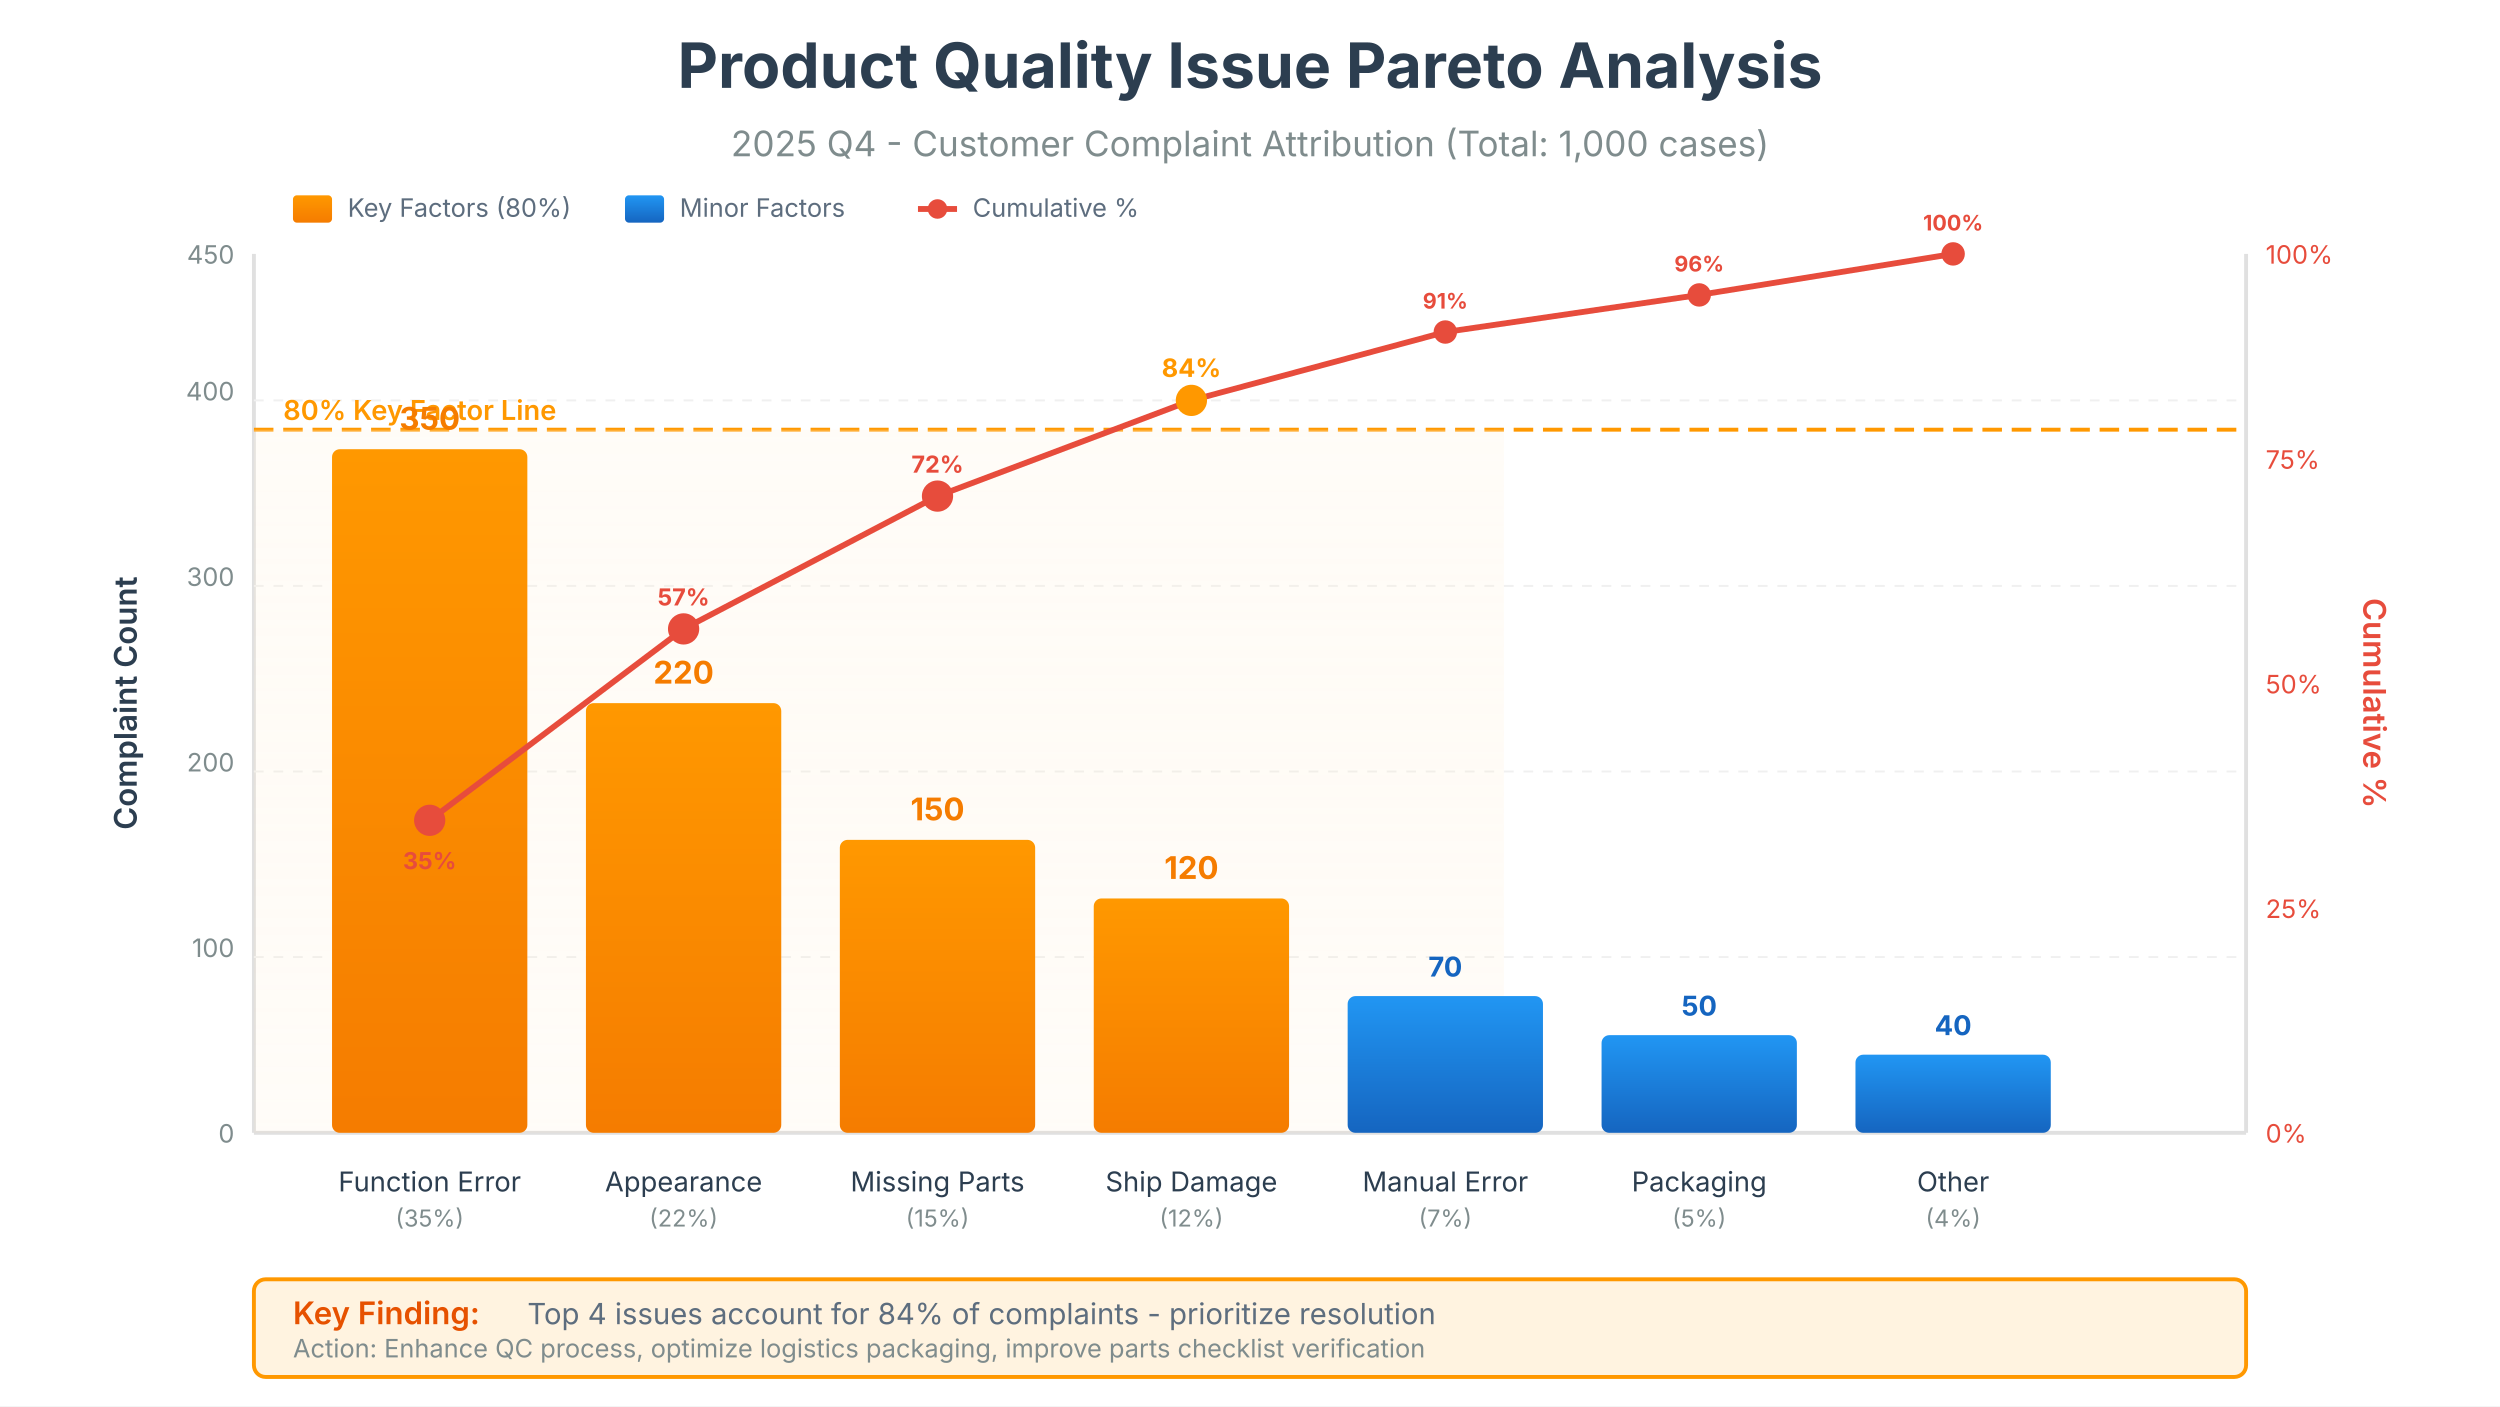
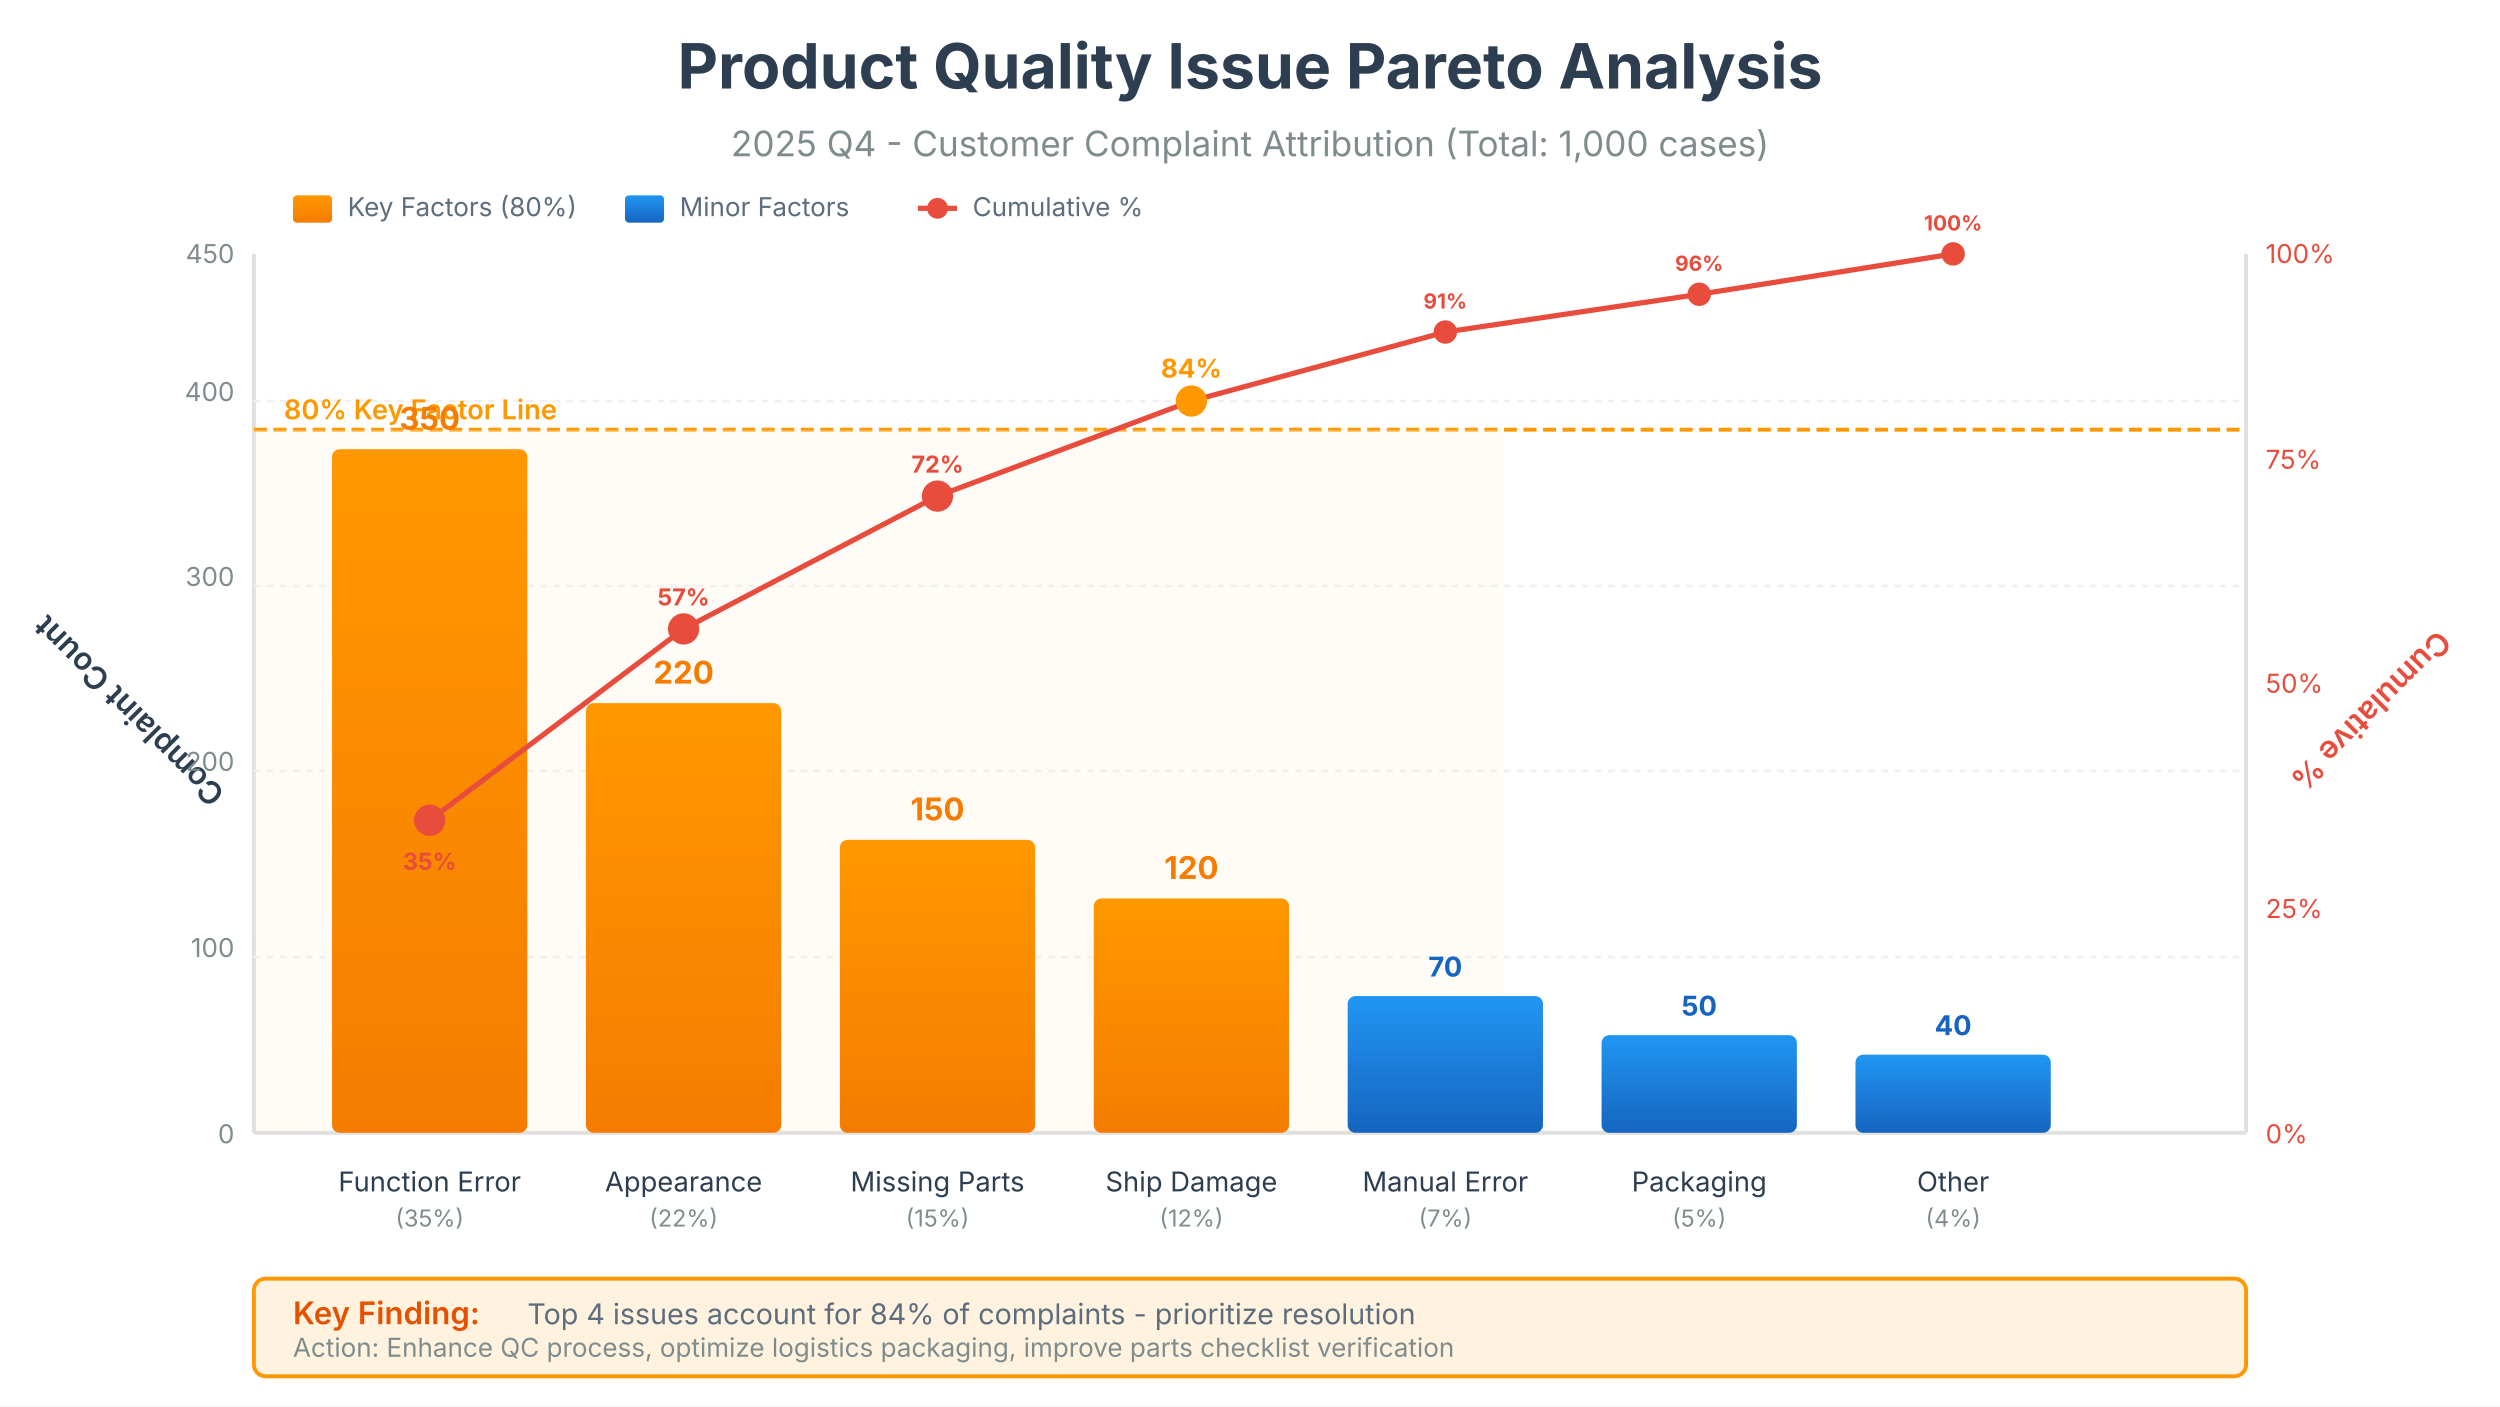
- <svg xmlns="http://www.w3.org/2000/svg" viewBox="0 0 1280 720" width="1280" height="720">
+ <svg xmlns="http://www.w3.org/2000/svg" viewBox="0 0 1920 1080" width="1920" height="1080">
  <defs>
    <linearGradient id="paretoBarGrad" x1="0%" y1="0%" x2="0%" y2="100%">
      <stop offset="0%" style="stop-color:#2196F3;stop-opacity:1" />
      <stop offset="100%" style="stop-color:#1565C0;stop-opacity:1" />
    </linearGradient>
    <linearGradient id="paretoBarHighlight" x1="0%" y1="0%" x2="0%" y2="100%">
      <stop offset="0%" style="stop-color:#FF9800;stop-opacity:1" />
      <stop offset="100%" style="stop-color:#F57C00;stop-opacity:1" />
    </linearGradient>
    <linearGradient id="cumulativeLineGrad" x1="0%" y1="0%" x2="100%" y2="0%">
      <stop offset="0%" style="stop-color:#E74C3C;stop-opacity:1" />
      <stop offset="100%" style="stop-color:#C0392B;stop-opacity:1" />
    </linearGradient>
    <linearGradient id="areaFill80" x1="0%" y1="0%" x2="0%" y2="100%">
      <stop offset="0%" style="stop-color:#FFF3E0;stop-opacity:0.8" />
      <stop offset="100%" style="stop-color:#FFE0B2;stop-opacity:0.3" />
    </linearGradient>
  </defs>
-   <rect width="1280" height="720" fill="#FFFFFF" />
-   <text x="640" y="45" font-family="-apple-system, BlinkMacSystemFont, 'Segoe UI', 'PingFang SC', 'Microsoft YaHei', sans-serif" font-size="32" font-weight="bold" fill="#2C3E50" text-anchor="middle">
+   <rect width="1920" height="1080" fill="#FFFFFF" />
+   <text x="960" y="68" font-family="-apple-system, BlinkMacSystemFont, 'Segoe UI', 'PingFang SC', 'Microsoft YaHei', sans-serif" font-size="48" font-weight="bold" fill="#2C3E50" text-anchor="middle">
    <tspan>Product Quality Issue Pareto Analysis</tspan>
  </text>
-   <text x="640" y="80" font-family="-apple-system, BlinkMacSystemFont, 'Segoe UI', 'PingFang SC', 'Microsoft YaHei', sans-serif" font-size="18" fill="#7F8C8D" text-anchor="middle">
+   <text x="960" y="120" font-family="-apple-system, BlinkMacSystemFont, 'Segoe UI', 'PingFang SC', 'Microsoft YaHei', sans-serif" font-size="27" fill="#7F8C8D" text-anchor="middle">
    <tspan>2025 Q4 - Customer Complaint Attribution (Total: 1,000 cases)</tspan>
  </text>
-   <g id="legend" transform="translate(150, 100)">
-     <rect x="0" y="0" width="20" height="14" fill="url(#paretoBarHighlight)" rx="2" />
-     <text x="28" y="11" font-family="-apple-system, BlinkMacSystemFont, 'Segoe UI', 'PingFang SC', 'Microsoft YaHei', sans-serif" font-size="13" fill="#5D6D7E">
+   <g id="legend" transform="translate(225, 150)">
+     <rect x="0" y="0" width="30" height="21" fill="url(#paretoBarHighlight)" rx="3" />
+     <text x="42" y="16" font-family="-apple-system, BlinkMacSystemFont, 'Segoe UI', 'PingFang SC', 'Microsoft YaHei', sans-serif" font-size="20" fill="#5D6D7E">
      <tspan>Key Factors (80%)</tspan>
    </text>
-     <rect x="170" y="0" width="20" height="14" fill="url(#paretoBarGrad)" rx="2" />
-     <text x="198" y="11" font-family="-apple-system, BlinkMacSystemFont, 'Segoe UI', 'PingFang SC', 'Microsoft YaHei', sans-serif" font-size="13" fill="#5D6D7E">
+     <rect x="255" y="0" width="30" height="21" fill="url(#paretoBarGrad)" rx="3" />
+     <text x="297" y="16" font-family="-apple-system, BlinkMacSystemFont, 'Segoe UI', 'PingFang SC', 'Microsoft YaHei', sans-serif" font-size="20" fill="#5D6D7E">
      <tspan>Minor Factors</tspan>
    </text>
-     <line x1="320" y1="7" x2="340" y2="7" stroke="#E74C3C" stroke-width="3" />
-     <circle cx="330" cy="7" r="5" fill="#E74C3C" />
-     <text x="348" y="11" font-family="-apple-system, BlinkMacSystemFont, 'Segoe UI', 'PingFang SC', 'Microsoft YaHei', sans-serif" font-size="13" fill="#5D6D7E">
+     <line x1="480" y1="10" x2="510" y2="10" stroke="#E74C3C" stroke-width="4" />
+     <circle cx="495" cy="10" r="8" fill="#E74C3C" />
+     <text x="522" y="16" font-family="-apple-system, BlinkMacSystemFont, 'Segoe UI', 'PingFang SC', 'Microsoft YaHei', sans-serif" font-size="20" fill="#5D6D7E">
      <tspan>Cumulative %</tspan>
    </text>
  </g>
-   <line x1="130" y1="130" x2="130" y2="580" stroke="#E0E0E0" stroke-width="2" />
-   <text x="70" y="360" font-family="-apple-system, BlinkMacSystemFont, 'Segoe UI', 'PingFang SC', 'Microsoft YaHei', sans-serif" font-size="16" font-weight="600" fill="#2C3E50" text-anchor="middle" transform="rotate(-90, 70, 360)">
+   <line x1="195" y1="195" x2="195" y2="870" stroke="#E0E0E0" stroke-width="3" />
+   <text x="105" y="540" font-family="-apple-system, BlinkMacSystemFont, 'Segoe UI', 'PingFang SC', 'Microsoft YaHei', sans-serif" font-size="24" font-weight="600" fill="#2C3E50" text-anchor="middle" transform="rotate(-135, 105, 540)">
    <tspan>Complaint Count</tspan>
  </text>
-   <text x="120" y="585" font-family="-apple-system, BlinkMacSystemFont, 'Segoe UI', sans-serif" font-size="13" fill="#7F8C8D" text-anchor="end">
+   <text x="180" y="878" font-family="-apple-system, BlinkMacSystemFont, 'Segoe UI', sans-serif" font-size="20" fill="#7F8C8D" text-anchor="end">
    <tspan>0</tspan>
  </text>
-   <text x="120" y="490" font-family="-apple-system, BlinkMacSystemFont, 'Segoe UI', sans-serif" font-size="13" fill="#7F8C8D" text-anchor="end">
+   <text x="180" y="735" font-family="-apple-system, BlinkMacSystemFont, 'Segoe UI', sans-serif" font-size="20" fill="#7F8C8D" text-anchor="end">
    <tspan>100</tspan>
  </text>
-   <text x="120" y="395" font-family="-apple-system, BlinkMacSystemFont, 'Segoe UI', sans-serif" font-size="13" fill="#7F8C8D" text-anchor="end">
+   <text x="180" y="592" font-family="-apple-system, BlinkMacSystemFont, 'Segoe UI', sans-serif" font-size="20" fill="#7F8C8D" text-anchor="end">
    <tspan>200</tspan>
  </text>
-   <text x="120" y="300" font-family="-apple-system, BlinkMacSystemFont, 'Segoe UI', sans-serif" font-size="13" fill="#7F8C8D" text-anchor="end">
+   <text x="180" y="450" font-family="-apple-system, BlinkMacSystemFont, 'Segoe UI', sans-serif" font-size="20" fill="#7F8C8D" text-anchor="end">
    <tspan>300</tspan>
  </text>
-   <text x="120" y="205" font-family="-apple-system, BlinkMacSystemFont, 'Segoe UI', sans-serif" font-size="13" fill="#7F8C8D" text-anchor="end">
+   <text x="180" y="308" font-family="-apple-system, BlinkMacSystemFont, 'Segoe UI', sans-serif" font-size="20" fill="#7F8C8D" text-anchor="end">
    <tspan>400</tspan>
  </text>
-   <text x="120" y="135" font-family="-apple-system, BlinkMacSystemFont, 'Segoe UI', sans-serif" font-size="13" fill="#7F8C8D" text-anchor="end">
+   <text x="180" y="202" font-family="-apple-system, BlinkMacSystemFont, 'Segoe UI', sans-serif" font-size="20" fill="#7F8C8D" text-anchor="end">
    <tspan>450</tspan>
  </text>
-   <line x1="1150" y1="130" x2="1150" y2="580" stroke="#E0E0E0" stroke-width="2" />
-   <text x="1210" y="360" font-family="-apple-system, BlinkMacSystemFont, 'Segoe UI', 'PingFang SC', 'Microsoft YaHei', sans-serif" font-size="16" font-weight="600" fill="#E74C3C" text-anchor="middle" transform="rotate(90, 1210, 360)">
+   <line x1="1725" y1="195" x2="1725" y2="870" stroke="#E0E0E0" stroke-width="3" />
+   <text x="1815" y="540" font-family="-apple-system, BlinkMacSystemFont, 'Segoe UI', 'PingFang SC', 'Microsoft YaHei', sans-serif" font-size="24" font-weight="600" fill="#E74C3C" text-anchor="middle" transform="rotate(135, 1815, 540)">
    <tspan>Cumulative %</tspan>
  </text>
-   <text x="1160" y="585" font-family="-apple-system, BlinkMacSystemFont, 'Segoe UI', sans-serif" font-size="13" fill="#E74C3C">
+   <text x="1740" y="878" font-family="-apple-system, BlinkMacSystemFont, 'Segoe UI', sans-serif" font-size="20" fill="#E74C3C">
    <tspan>0%</tspan>
  </text>
-   <text x="1160" y="470" font-family="-apple-system, BlinkMacSystemFont, 'Segoe UI', sans-serif" font-size="13" fill="#E74C3C">
+   <text x="1740" y="705" font-family="-apple-system, BlinkMacSystemFont, 'Segoe UI', sans-serif" font-size="20" fill="#E74C3C">
    <tspan>25%</tspan>
  </text>
-   <text x="1160" y="355" font-family="-apple-system, BlinkMacSystemFont, 'Segoe UI', sans-serif" font-size="13" fill="#E74C3C">
+   <text x="1740" y="532" font-family="-apple-system, BlinkMacSystemFont, 'Segoe UI', sans-serif" font-size="20" fill="#E74C3C">
    <tspan>50%</tspan>
  </text>
-   <text x="1160" y="240" font-family="-apple-system, BlinkMacSystemFont, 'Segoe UI', sans-serif" font-size="13" fill="#E74C3C">
+   <text x="1740" y="360" font-family="-apple-system, BlinkMacSystemFont, 'Segoe UI', sans-serif" font-size="20" fill="#E74C3C">
    <tspan>75%</tspan>
  </text>
-   <text x="1160" y="135" font-family="-apple-system, BlinkMacSystemFont, 'Segoe UI', sans-serif" font-size="13" fill="#E74C3C">
+   <text x="1740" y="202" font-family="-apple-system, BlinkMacSystemFont, 'Segoe UI', sans-serif" font-size="20" fill="#E74C3C">
    <tspan>100%</tspan>
  </text>
-   <line x1="130" y1="580" x2="1150" y2="580" stroke="#E0E0E0" stroke-width="2" />
-   <line x1="130" y1="490" x2="1150" y2="490" stroke="#F0F0F0" stroke-width="1" stroke-dasharray="5,5" />
-   <line x1="130" y1="395" x2="1150" y2="395" stroke="#F0F0F0" stroke-width="1" stroke-dasharray="5,5" />
-   <line x1="130" y1="300" x2="1150" y2="300" stroke="#F0F0F0" stroke-width="1" stroke-dasharray="5,5" />
-   <line x1="130" y1="205" x2="1150" y2="205" stroke="#F0F0F0" stroke-width="1" stroke-dasharray="5,5" />
-   <line x1="130" y1="220" x2="1150" y2="220" stroke="#FF9800" stroke-width="2" stroke-dasharray="10,5" />
-   <text x="145" y="215" font-family="-apple-system, BlinkMacSystemFont, 'Segoe UI', sans-serif" font-size="14" font-weight="600" fill="#FF9800">
+   <line x1="195" y1="870" x2="1725" y2="870" stroke="#E0E0E0" stroke-width="3" />
+   <line x1="195" y1="735" x2="1725" y2="735" stroke="#F0F0F0" stroke-width="2" stroke-dasharray="5,5" />
+   <line x1="195" y1="592" x2="1725" y2="592" stroke="#F0F0F0" stroke-width="2" stroke-dasharray="5,5" />
+   <line x1="195" y1="450" x2="1725" y2="450" stroke="#F0F0F0" stroke-width="2" stroke-dasharray="5,5" />
+   <line x1="195" y1="308" x2="1725" y2="308" stroke="#F0F0F0" stroke-width="2" stroke-dasharray="5,5" />
+   <line x1="195" y1="330" x2="1725" y2="330" stroke="#FF9800" stroke-width="3" stroke-dasharray="10,5" />
+   <text x="218" y="322" font-family="-apple-system, BlinkMacSystemFont, 'Segoe UI', sans-serif" font-size="21" font-weight="600" fill="#FF9800">
    <tspan>80% Key Factor Line</tspan>
  </text>
-   <rect x="130" y="220" width="640" height="360" fill="url(#areaFill80)" opacity="0.3" />
-   <rect x="170" y="230" width="100" height="350" fill="url(#paretoBarHighlight)" rx="4" />
-   <text x="220" y="220" font-family="-apple-system, BlinkMacSystemFont, 'Segoe UI', sans-serif" font-size="16" font-weight="bold" fill="#F57C00" text-anchor="middle">
+   <rect x="195" y="330" width="960" height="540" fill="url(#areaFill80)" opacity="0.3" />
+   <rect x="255" y="345" width="150" height="525" fill="url(#paretoBarHighlight)" rx="6" />
+   <text x="330" y="330" font-family="-apple-system, BlinkMacSystemFont, 'Segoe UI', sans-serif" font-size="24" font-weight="bold" fill="#F57C00" text-anchor="middle">
    <tspan>350</tspan>
  </text>
-   <text x="220" y="610" font-family="-apple-system, BlinkMacSystemFont, 'Segoe UI', 'PingFang SC', 'Microsoft YaHei', sans-serif" font-size="14" fill="#2C3E50" text-anchor="middle">
+   <text x="330" y="915" font-family="-apple-system, BlinkMacSystemFont, 'Segoe UI', 'PingFang SC', 'Microsoft YaHei', sans-serif" font-size="21" fill="#2C3E50" text-anchor="middle">
    <tspan>Function Error</tspan>
  </text>
-   <text x="220" y="628" font-family="-apple-system, BlinkMacSystemFont, 'Segoe UI', sans-serif" font-size="12" fill="#7F8C8D" text-anchor="middle">
+   <text x="330" y="942" font-family="-apple-system, BlinkMacSystemFont, 'Segoe UI', sans-serif" font-size="18" fill="#7F8C8D" text-anchor="middle">
    <tspan>(35%)</tspan>
  </text>
-   <rect x="300" y="360" width="100" height="220" fill="url(#paretoBarHighlight)" rx="4" />
-   <text x="350" y="350" font-family="-apple-system, BlinkMacSystemFont, 'Segoe UI', sans-serif" font-size="16" font-weight="bold" fill="#F57C00" text-anchor="middle">
+   <rect x="450" y="540" width="150" height="330" fill="url(#paretoBarHighlight)" rx="6" />
+   <text x="525" y="525" font-family="-apple-system, BlinkMacSystemFont, 'Segoe UI', sans-serif" font-size="24" font-weight="bold" fill="#F57C00" text-anchor="middle">
    <tspan>220</tspan>
  </text>
-   <text x="350" y="610" font-family="-apple-system, BlinkMacSystemFont, 'Segoe UI', 'PingFang SC', 'Microsoft YaHei', sans-serif" font-size="14" fill="#2C3E50" text-anchor="middle">
+   <text x="525" y="915" font-family="-apple-system, BlinkMacSystemFont, 'Segoe UI', 'PingFang SC', 'Microsoft YaHei', sans-serif" font-size="21" fill="#2C3E50" text-anchor="middle">
    <tspan>Appearance</tspan>
  </text>
-   <text x="350" y="628" font-family="-apple-system, BlinkMacSystemFont, 'Segoe UI', sans-serif" font-size="12" fill="#7F8C8D" text-anchor="middle">
+   <text x="525" y="942" font-family="-apple-system, BlinkMacSystemFont, 'Segoe UI', sans-serif" font-size="18" fill="#7F8C8D" text-anchor="middle">
    <tspan>(22%)</tspan>
  </text>
-   <rect x="430" y="430" width="100" height="150" fill="url(#paretoBarHighlight)" rx="4" />
-   <text x="480" y="420" font-family="-apple-system, BlinkMacSystemFont, 'Segoe UI', sans-serif" font-size="16" font-weight="bold" fill="#F57C00" text-anchor="middle">
+   <rect x="645" y="645" width="150" height="225" fill="url(#paretoBarHighlight)" rx="6" />
+   <text x="720" y="630" font-family="-apple-system, BlinkMacSystemFont, 'Segoe UI', sans-serif" font-size="24" font-weight="bold" fill="#F57C00" text-anchor="middle">
    <tspan>150</tspan>
  </text>
-   <text x="480" y="610" font-family="-apple-system, BlinkMacSystemFont, 'Segoe UI', 'PingFang SC', 'Microsoft YaHei', sans-serif" font-size="14" fill="#2C3E50" text-anchor="middle">
+   <text x="720" y="915" font-family="-apple-system, BlinkMacSystemFont, 'Segoe UI', 'PingFang SC', 'Microsoft YaHei', sans-serif" font-size="21" fill="#2C3E50" text-anchor="middle">
    <tspan>Missing Parts</tspan>
  </text>
-   <text x="480" y="628" font-family="-apple-system, BlinkMacSystemFont, 'Segoe UI', sans-serif" font-size="12" fill="#7F8C8D" text-anchor="middle">
+   <text x="720" y="942" font-family="-apple-system, BlinkMacSystemFont, 'Segoe UI', sans-serif" font-size="18" fill="#7F8C8D" text-anchor="middle">
    <tspan>(15%)</tspan>
  </text>
-   <rect x="560" y="460" width="100" height="120" fill="url(#paretoBarHighlight)" rx="4" />
-   <text x="610" y="450" font-family="-apple-system, BlinkMacSystemFont, 'Segoe UI', sans-serif" font-size="16" font-weight="bold" fill="#F57C00" text-anchor="middle">
+   <rect x="840" y="690" width="150" height="180" fill="url(#paretoBarHighlight)" rx="6" />
+   <text x="915" y="675" font-family="-apple-system, BlinkMacSystemFont, 'Segoe UI', sans-serif" font-size="24" font-weight="bold" fill="#F57C00" text-anchor="middle">
    <tspan>120</tspan>
  </text>
-   <text x="610" y="610" font-family="-apple-system, BlinkMacSystemFont, 'Segoe UI', 'PingFang SC', 'Microsoft YaHei', sans-serif" font-size="14" fill="#2C3E50" text-anchor="middle">
+   <text x="915" y="915" font-family="-apple-system, BlinkMacSystemFont, 'Segoe UI', 'PingFang SC', 'Microsoft YaHei', sans-serif" font-size="21" fill="#2C3E50" text-anchor="middle">
    <tspan>Ship Damage</tspan>
  </text>
-   <text x="610" y="628" font-family="-apple-system, BlinkMacSystemFont, 'Segoe UI', sans-serif" font-size="12" fill="#7F8C8D" text-anchor="middle">
+   <text x="915" y="942" font-family="-apple-system, BlinkMacSystemFont, 'Segoe UI', sans-serif" font-size="18" fill="#7F8C8D" text-anchor="middle">
    <tspan>(12%)</tspan>
  </text>
-   <rect x="690" y="510" width="100" height="70" fill="url(#paretoBarGrad)" rx="4" />
-   <text x="740" y="500" font-family="-apple-system, BlinkMacSystemFont, 'Segoe UI', sans-serif" font-size="14" font-weight="bold" fill="#1565C0" text-anchor="middle">
+   <rect x="1035" y="765" width="150" height="105" fill="url(#paretoBarGrad)" rx="6" />
+   <text x="1110" y="750" font-family="-apple-system, BlinkMacSystemFont, 'Segoe UI', sans-serif" font-size="21" font-weight="bold" fill="#1565C0" text-anchor="middle">
    <tspan>70</tspan>
  </text>
-   <text x="740" y="610" font-family="-apple-system, BlinkMacSystemFont, 'Segoe UI', 'PingFang SC', 'Microsoft YaHei', sans-serif" font-size="14" fill="#2C3E50" text-anchor="middle">
+   <text x="1110" y="915" font-family="-apple-system, BlinkMacSystemFont, 'Segoe UI', 'PingFang SC', 'Microsoft YaHei', sans-serif" font-size="21" fill="#2C3E50" text-anchor="middle">
    <tspan>Manual Error</tspan>
  </text>
-   <text x="740" y="628" font-family="-apple-system, BlinkMacSystemFont, 'Segoe UI', sans-serif" font-size="12" fill="#7F8C8D" text-anchor="middle">
+   <text x="1110" y="942" font-family="-apple-system, BlinkMacSystemFont, 'Segoe UI', sans-serif" font-size="18" fill="#7F8C8D" text-anchor="middle">
    <tspan>(7%)</tspan>
  </text>
-   <rect x="820" y="530" width="100" height="50" fill="url(#paretoBarGrad)" rx="4" />
-   <text x="870" y="520" font-family="-apple-system, BlinkMacSystemFont, 'Segoe UI', sans-serif" font-size="14" font-weight="bold" fill="#1565C0" text-anchor="middle">
+   <rect x="1230" y="795" width="150" height="75" fill="url(#paretoBarGrad)" rx="6" />
+   <text x="1305" y="780" font-family="-apple-system, BlinkMacSystemFont, 'Segoe UI', sans-serif" font-size="21" font-weight="bold" fill="#1565C0" text-anchor="middle">
    <tspan>50</tspan>
  </text>
-   <text x="870" y="610" font-family="-apple-system, BlinkMacSystemFont, 'Segoe UI', 'PingFang SC', 'Microsoft YaHei', sans-serif" font-size="14" fill="#2C3E50" text-anchor="middle">
+   <text x="1305" y="915" font-family="-apple-system, BlinkMacSystemFont, 'Segoe UI', 'PingFang SC', 'Microsoft YaHei', sans-serif" font-size="21" fill="#2C3E50" text-anchor="middle">
    <tspan>Packaging</tspan>
  </text>
-   <text x="870" y="628" font-family="-apple-system, BlinkMacSystemFont, 'Segoe UI', sans-serif" font-size="12" fill="#7F8C8D" text-anchor="middle">
+   <text x="1305" y="942" font-family="-apple-system, BlinkMacSystemFont, 'Segoe UI', sans-serif" font-size="18" fill="#7F8C8D" text-anchor="middle">
    <tspan>(5%)</tspan>
  </text>
-   <rect x="950" y="540" width="100" height="40" fill="url(#paretoBarGrad)" rx="4" />
-   <text x="1000" y="530" font-family="-apple-system, BlinkMacSystemFont, 'Segoe UI', sans-serif" font-size="14" font-weight="bold" fill="#1565C0" text-anchor="middle">
+   <rect x="1425" y="810" width="150" height="60" fill="url(#paretoBarGrad)" rx="6" />
+   <text x="1500" y="795" font-family="-apple-system, BlinkMacSystemFont, 'Segoe UI', sans-serif" font-size="21" font-weight="bold" fill="#1565C0" text-anchor="middle">
    <tspan>40</tspan>
  </text>
-   <text x="1000" y="610" font-family="-apple-system, BlinkMacSystemFont, 'Segoe UI', 'PingFang SC', 'Microsoft YaHei', sans-serif" font-size="14" fill="#2C3E50" text-anchor="middle">
+   <text x="1500" y="915" font-family="-apple-system, BlinkMacSystemFont, 'Segoe UI', 'PingFang SC', 'Microsoft YaHei', sans-serif" font-size="21" fill="#2C3E50" text-anchor="middle">
    <tspan>Other</tspan>
  </text>
-   <text x="1000" y="628" font-family="-apple-system, BlinkMacSystemFont, 'Segoe UI', sans-serif" font-size="12" fill="#7F8C8D" text-anchor="middle">
+   <text x="1500" y="942" font-family="-apple-system, BlinkMacSystemFont, 'Segoe UI', sans-serif" font-size="18" fill="#7F8C8D" text-anchor="middle">
    <tspan>(4%)</tspan>
  </text>
-   <polyline points="220,420 350,322 480,254 610,205 740,170 870,151 1000,130" fill="none" stroke="#E74C3C" stroke-width="3" stroke-linecap="round" stroke-linejoin="round" />
-   <circle cx="220" cy="420" r="8" fill="#E74C3C" />
-   <text x="220" y="445" font-family="-apple-system, BlinkMacSystemFont, 'Segoe UI', sans-serif" font-size="12" font-weight="bold" fill="#E74C3C" text-anchor="middle">
+   <polyline points="330,630 525,483 720,381 915,308 1110,255 1305,226 1500,195" fill="none" stroke="#E74C3C" stroke-width="4" stroke-linecap="round" stroke-linejoin="round" />
+   <circle cx="330" cy="630" r="12" fill="#E74C3C" />
+   <text x="330" y="668" font-family="-apple-system, BlinkMacSystemFont, 'Segoe UI', sans-serif" font-size="18" font-weight="bold" fill="#E74C3C" text-anchor="middle">
    <tspan>35%</tspan>
  </text>
-   <circle cx="350" cy="322" r="8" fill="#E74C3C" />
-   <text x="350" y="310" font-family="-apple-system, BlinkMacSystemFont, 'Segoe UI', sans-serif" font-size="12" font-weight="bold" fill="#E74C3C" text-anchor="middle">
+   <circle cx="525" cy="483" r="12" fill="#E74C3C" />
+   <text x="525" y="465" font-family="-apple-system, BlinkMacSystemFont, 'Segoe UI', sans-serif" font-size="18" font-weight="bold" fill="#E74C3C" text-anchor="middle">
    <tspan>57%</tspan>
  </text>
-   <circle cx="480" cy="254" r="8" fill="#E74C3C" />
-   <text x="480" y="242" font-family="-apple-system, BlinkMacSystemFont, 'Segoe UI', sans-serif" font-size="12" font-weight="bold" fill="#E74C3C" text-anchor="middle">
+   <circle cx="720" cy="381" r="12" fill="#E74C3C" />
+   <text x="720" y="363" font-family="-apple-system, BlinkMacSystemFont, 'Segoe UI', sans-serif" font-size="18" font-weight="bold" fill="#E74C3C" text-anchor="middle">
    <tspan>72%</tspan>
  </text>
-   <circle cx="610" cy="205" r="8" fill="#FF9800" />
-   <text x="610" y="193" font-family="-apple-system, BlinkMacSystemFont, 'Segoe UI', sans-serif" font-size="13" font-weight="bold" fill="#FF9800" text-anchor="middle">
+   <circle cx="915" cy="308" r="12" fill="#FF9800" />
+   <text x="915" y="290" font-family="-apple-system, BlinkMacSystemFont, 'Segoe UI', sans-serif" font-size="20" font-weight="bold" fill="#FF9800" text-anchor="middle">
    <tspan>84%</tspan>
  </text>
-   <circle cx="740" cy="170" r="6" fill="#E74C3C" />
-   <text x="740" y="158" font-family="-apple-system, BlinkMacSystemFont, 'Segoe UI', sans-serif" font-size="11" font-weight="bold" fill="#E74C3C" text-anchor="middle">
+   <circle cx="1110" cy="255" r="9" fill="#E74C3C" />
+   <text x="1110" y="237" font-family="-apple-system, BlinkMacSystemFont, 'Segoe UI', sans-serif" font-size="16" font-weight="bold" fill="#E74C3C" text-anchor="middle">
    <tspan>91%</tspan>
  </text>
-   <circle cx="870" cy="151" r="6" fill="#E74C3C" />
-   <text x="870" y="139" font-family="-apple-system, BlinkMacSystemFont, 'Segoe UI', sans-serif" font-size="11" font-weight="bold" fill="#E74C3C" text-anchor="middle">
+   <circle cx="1305" cy="226" r="9" fill="#E74C3C" />
+   <text x="1305" y="208" font-family="-apple-system, BlinkMacSystemFont, 'Segoe UI', sans-serif" font-size="16" font-weight="bold" fill="#E74C3C" text-anchor="middle">
    <tspan>96%</tspan>
  </text>
-   <circle cx="1000" cy="130" r="6" fill="#E74C3C" />
-   <text x="1000" y="118" font-family="-apple-system, BlinkMacSystemFont, 'Segoe UI', sans-serif" font-size="11" font-weight="bold" fill="#E74C3C" text-anchor="middle">
+   <circle cx="1500" cy="195" r="9" fill="#E74C3C" />
+   <text x="1500" y="177" font-family="-apple-system, BlinkMacSystemFont, 'Segoe UI', sans-serif" font-size="16" font-weight="bold" fill="#E74C3C" text-anchor="middle">
    <tspan>100%</tspan>
  </text>
-   <rect x="130" y="655" width="1020" height="50" rx="6" fill="#FFF3E0" stroke="#FF9800" stroke-width="2" />
-   <text x="150" y="678" font-family="-apple-system, BlinkMacSystemFont, 'Segoe UI', 'PingFang SC', 'Microsoft YaHei', sans-serif" font-size="16" font-weight="600" fill="#E65100">
+   <rect x="195" y="982" width="1530" height="75" rx="9" fill="#FFF3E0" stroke="#FF9800" stroke-width="3" />
+   <text x="225" y="1017" font-family="-apple-system, BlinkMacSystemFont, 'Segoe UI', 'PingFang SC', 'Microsoft YaHei', sans-serif" font-size="24" font-weight="600" fill="#E65100">
    <tspan>Key Finding:</tspan>
  </text>
-   <text x="270" y="678" font-family="-apple-system, BlinkMacSystemFont, 'Segoe UI', 'PingFang SC', 'Microsoft YaHei', sans-serif" font-size="15" fill="#5D6D7E">
+   <text x="405" y="1017" font-family="-apple-system, BlinkMacSystemFont, 'Segoe UI', 'PingFang SC', 'Microsoft YaHei', sans-serif" font-size="22" fill="#5D6D7E">
    <tspan>Top 4 issues account for 84% of complaints - prioritize resolution</tspan>
  </text>
-   <text x="150" y="695" font-family="-apple-system, BlinkMacSystemFont, 'Segoe UI', 'PingFang SC', 'Microsoft YaHei', sans-serif" font-size="13" fill="#7F8C8D">
+   <text x="225" y="1042" font-family="-apple-system, BlinkMacSystemFont, 'Segoe UI', 'PingFang SC', 'Microsoft YaHei', sans-serif" font-size="20" fill="#7F8C8D">
    <tspan>Action: Enhance QC process, optimize logistics packaging, improve parts checklist verification</tspan>
  </text>
</svg>
